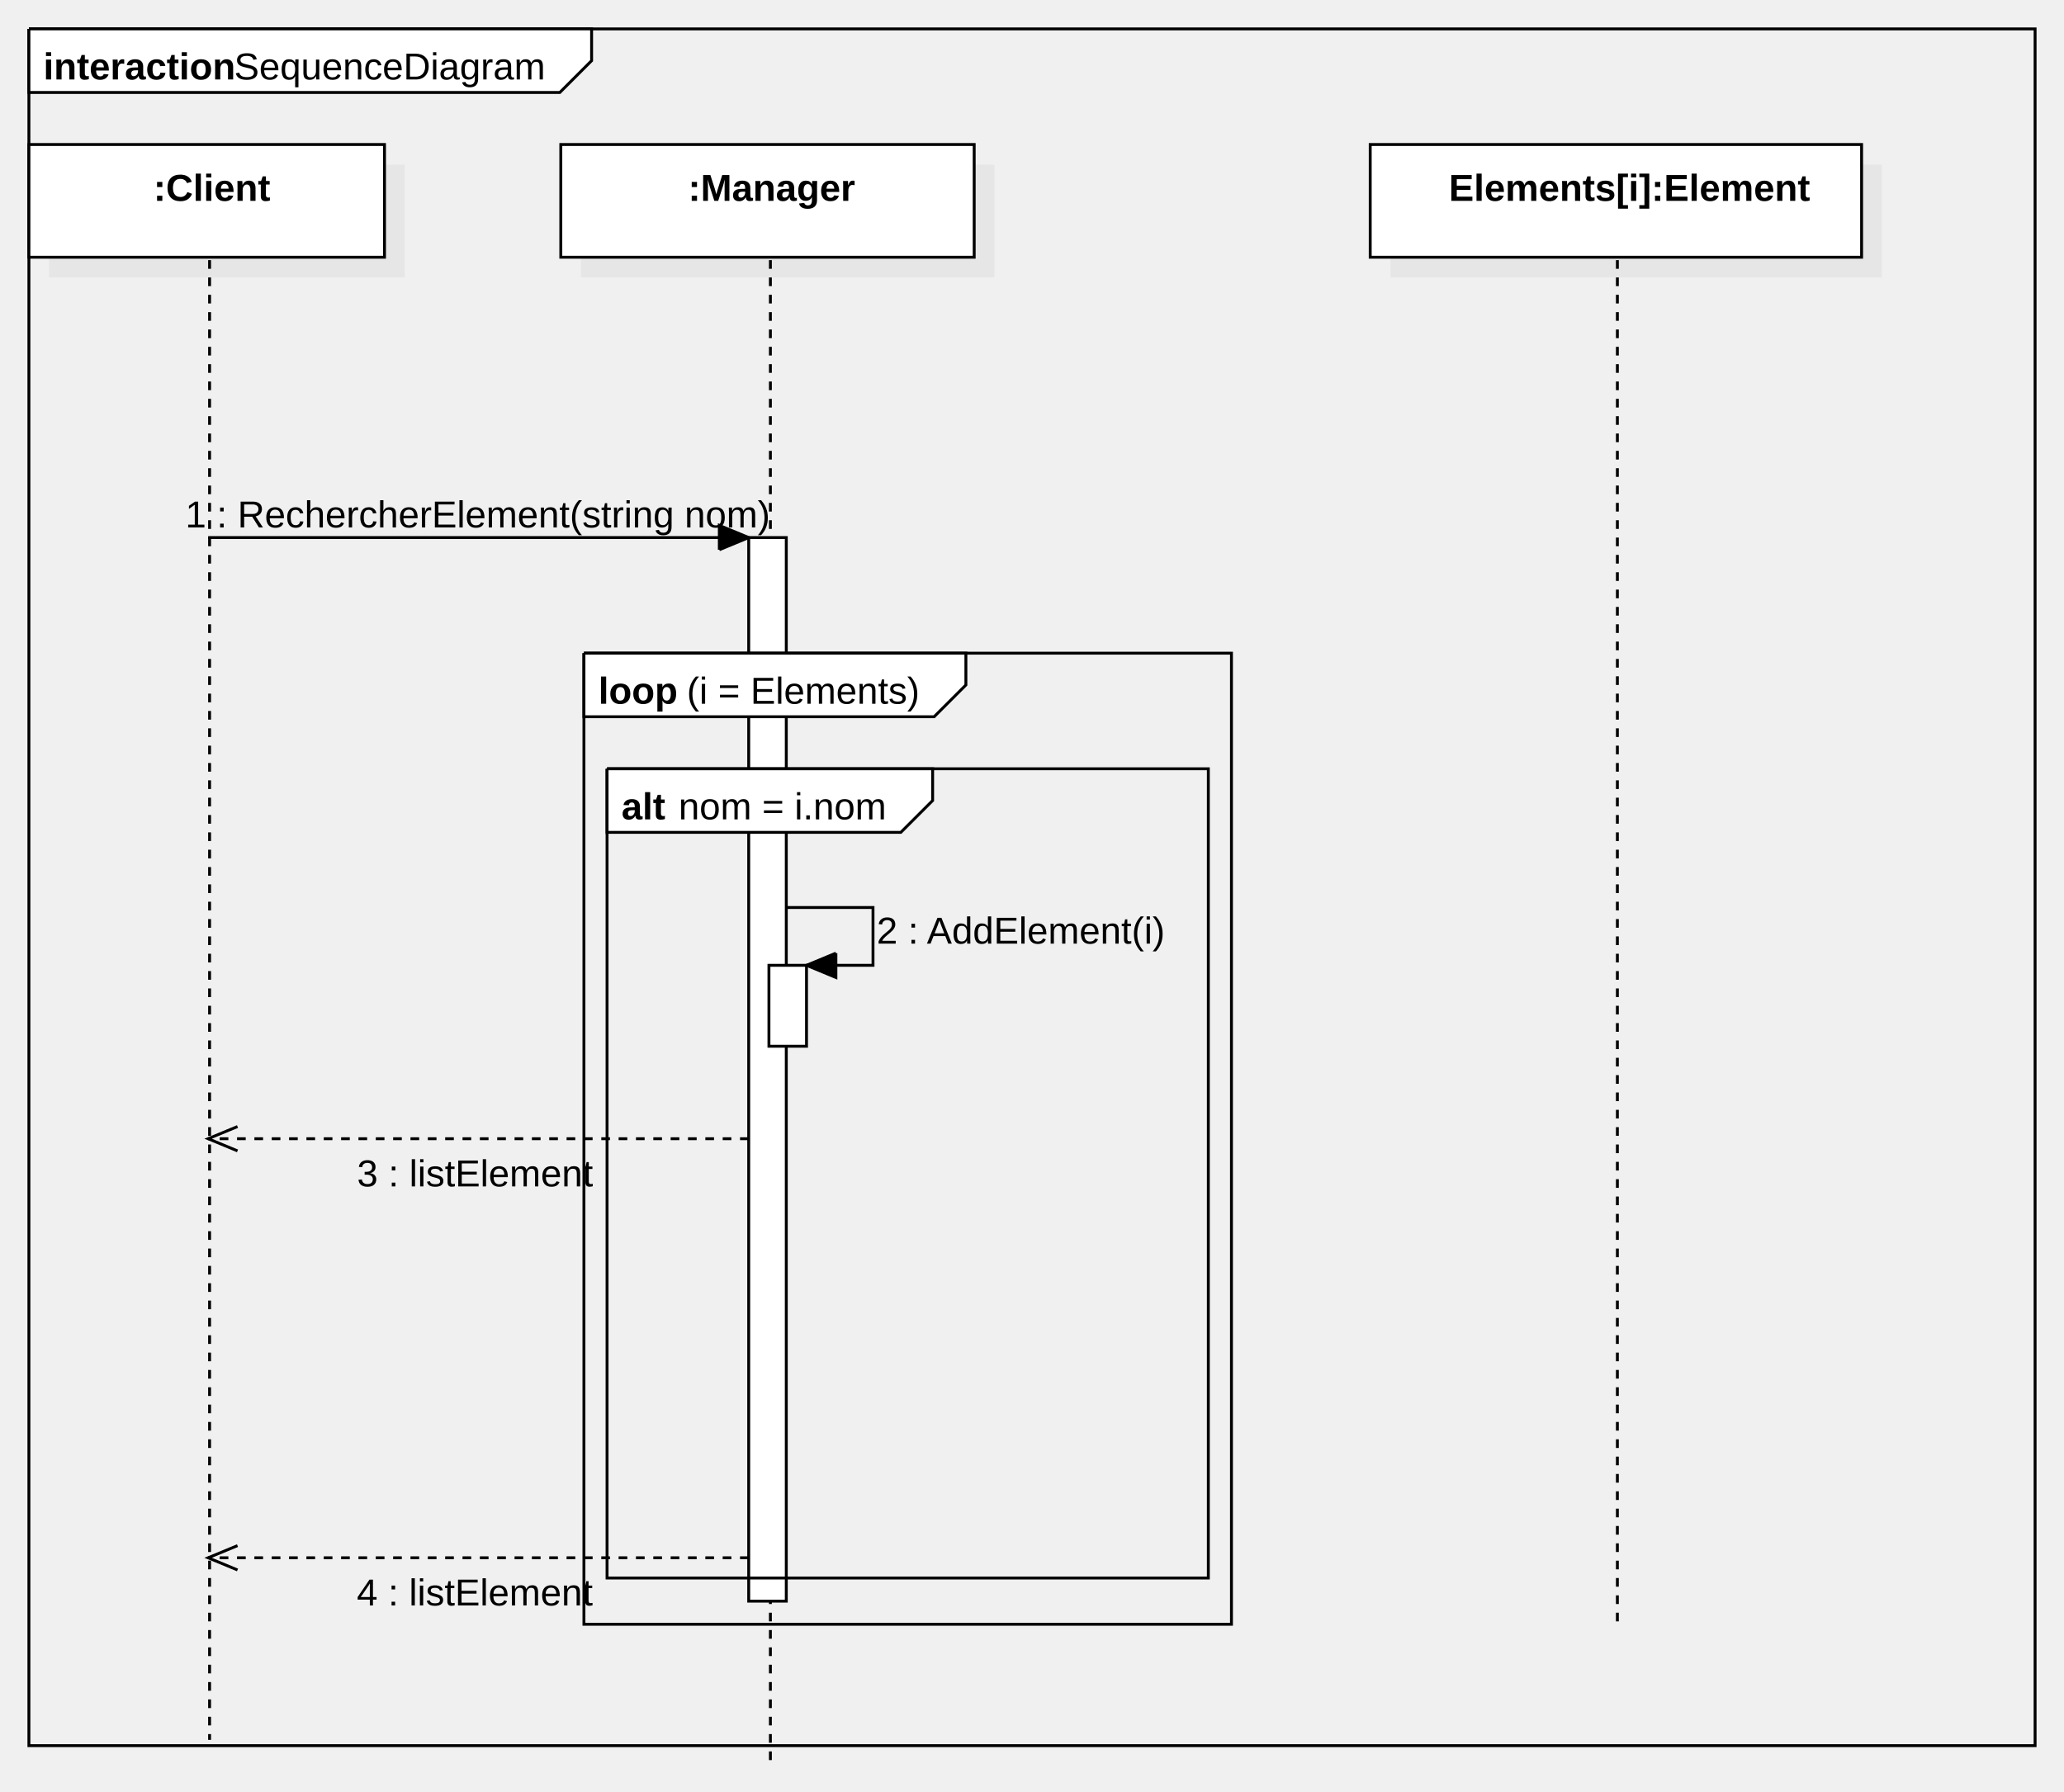
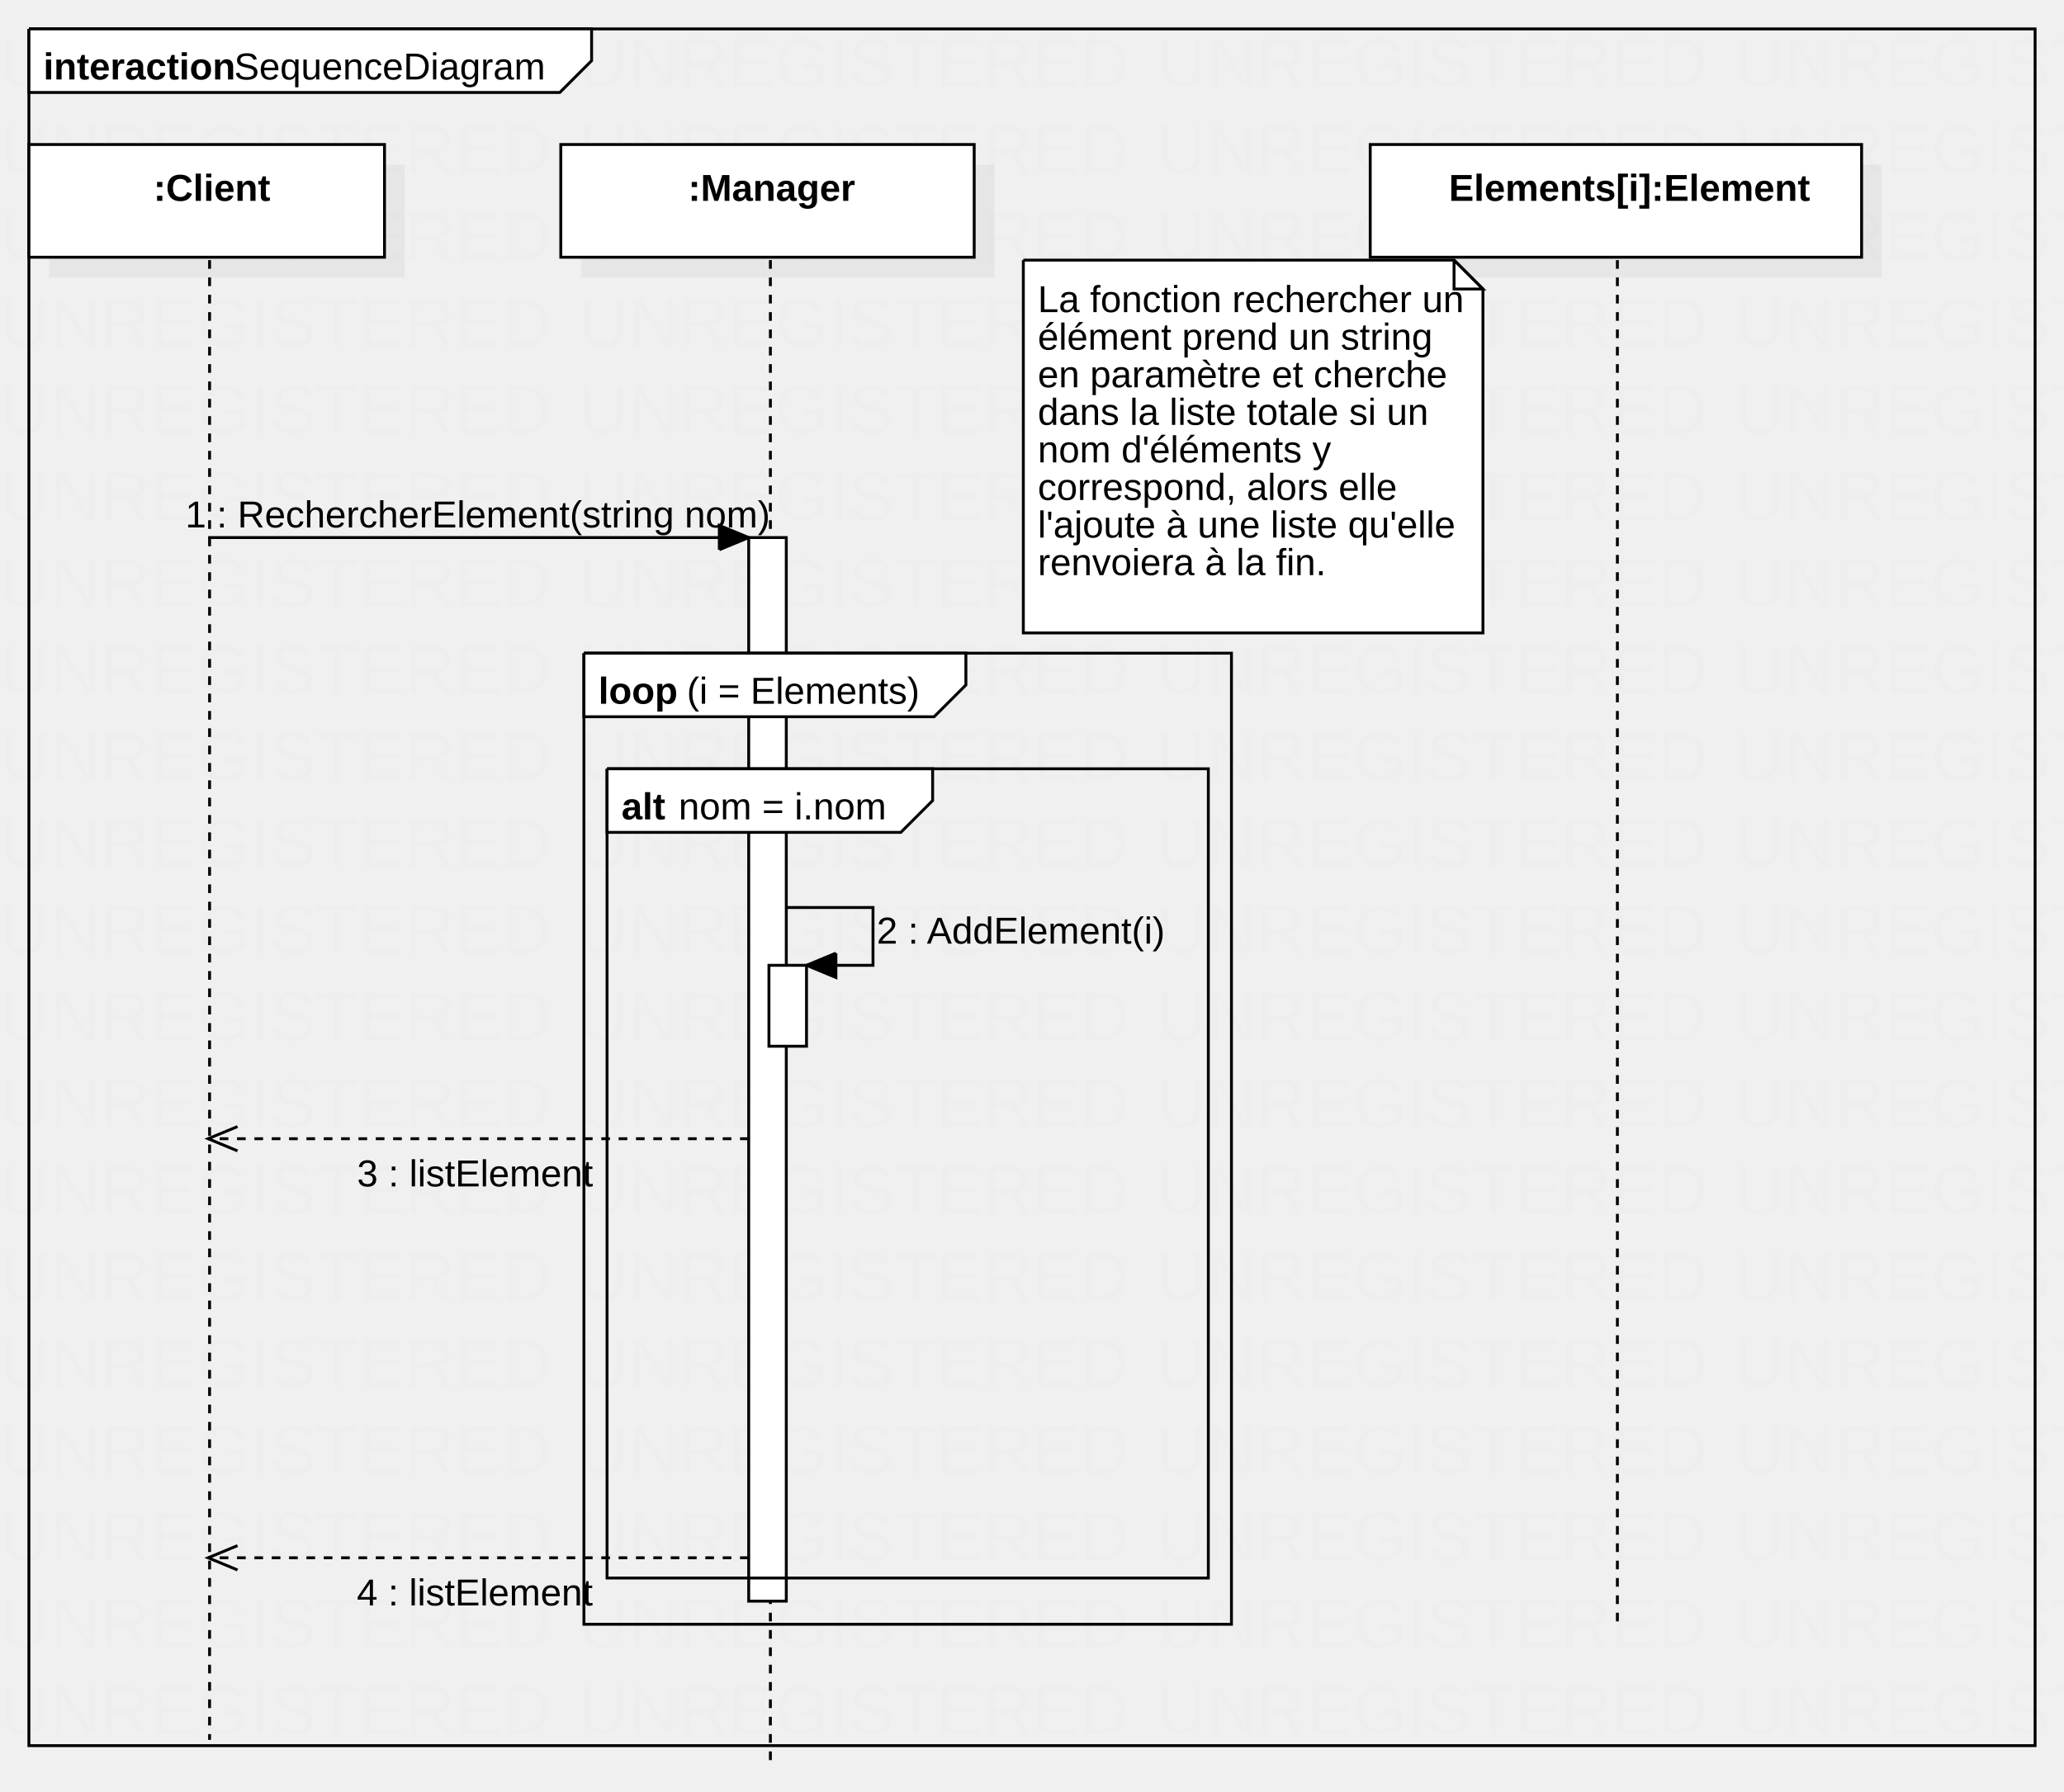
<svg xmlns="http://www.w3.org/2000/svg" version="1.1" width="714" height="620">
  <defs />
  <g>
+     <text fill="#eeeeee" stroke="none" font-family="Arial" font-size="24px" font-style="normal" font-weight="normal" text-decoration="none" x="0" y="0">UNREGISTERED</text>
+     <text fill="#eeeeee" stroke="none" font-family="Arial" font-size="24px" font-style="normal" font-weight="normal" text-decoration="none" x="0" y="30">UNREGISTERED</text>
+     <text fill="#eeeeee" stroke="none" font-family="Arial" font-size="24px" font-style="normal" font-weight="normal" text-decoration="none" x="0" y="60">UNREGISTERED</text>
+     <text fill="#eeeeee" stroke="none" font-family="Arial" font-size="24px" font-style="normal" font-weight="normal" text-decoration="none" x="0" y="90">UNREGISTERED</text>
+     <text fill="#eeeeee" stroke="none" font-family="Arial" font-size="24px" font-style="normal" font-weight="normal" text-decoration="none" x="0" y="120">UNREGISTERED</text>
+     <text fill="#eeeeee" stroke="none" font-family="Arial" font-size="24px" font-style="normal" font-weight="normal" text-decoration="none" x="0" y="150">UNREGISTERED</text>
+     <text fill="#eeeeee" stroke="none" font-family="Arial" font-size="24px" font-style="normal" font-weight="normal" text-decoration="none" x="0" y="180">UNREGISTERED</text>
+     <text fill="#eeeeee" stroke="none" font-family="Arial" font-size="24px" font-style="normal" font-weight="normal" text-decoration="none" x="0" y="210">UNREGISTERED</text>
+     <text fill="#eeeeee" stroke="none" font-family="Arial" font-size="24px" font-style="normal" font-weight="normal" text-decoration="none" x="0" y="240">UNREGISTERED</text>
+     <text fill="#eeeeee" stroke="none" font-family="Arial" font-size="24px" font-style="normal" font-weight="normal" text-decoration="none" x="0" y="270">UNREGISTERED</text>
+     <text fill="#eeeeee" stroke="none" font-family="Arial" font-size="24px" font-style="normal" font-weight="normal" text-decoration="none" x="0" y="300">UNREGISTERED</text>
+     <text fill="#eeeeee" stroke="none" font-family="Arial" font-size="24px" font-style="normal" font-weight="normal" text-decoration="none" x="0" y="330">UNREGISTERED</text>
+     <text fill="#eeeeee" stroke="none" font-family="Arial" font-size="24px" font-style="normal" font-weight="normal" text-decoration="none" x="0" y="360">UNREGISTERED</text>
+     <text fill="#eeeeee" stroke="none" font-family="Arial" font-size="24px" font-style="normal" font-weight="normal" text-decoration="none" x="0" y="390">UNREGISTERED</text>
+     <text fill="#eeeeee" stroke="none" font-family="Arial" font-size="24px" font-style="normal" font-weight="normal" text-decoration="none" x="0" y="420">UNREGISTERED</text>
+     <text fill="#eeeeee" stroke="none" font-family="Arial" font-size="24px" font-style="normal" font-weight="normal" text-decoration="none" x="0" y="450">UNREGISTERED</text>
+     <text fill="#eeeeee" stroke="none" font-family="Arial" font-size="24px" font-style="normal" font-weight="normal" text-decoration="none" x="0" y="480">UNREGISTERED</text>
+     <text fill="#eeeeee" stroke="none" font-family="Arial" font-size="24px" font-style="normal" font-weight="normal" text-decoration="none" x="0" y="510">UNREGISTERED</text>
+     <text fill="#eeeeee" stroke="none" font-family="Arial" font-size="24px" font-style="normal" font-weight="normal" text-decoration="none" x="0" y="540">UNREGISTERED</text>
+     <text fill="#eeeeee" stroke="none" font-family="Arial" font-size="24px" font-style="normal" font-weight="normal" text-decoration="none" x="0" y="570">UNREGISTERED</text>
+     <text fill="#eeeeee" stroke="none" font-family="Arial" font-size="24px" font-style="normal" font-weight="normal" text-decoration="none" x="0" y="600">UNREGISTERED</text>
+     <text fill="#eeeeee" stroke="none" font-family="Arial" font-size="24px" font-style="normal" font-weight="normal" text-decoration="none" x="200" y="0">UNREGISTERED</text>
+     <text fill="#eeeeee" stroke="none" font-family="Arial" font-size="24px" font-style="normal" font-weight="normal" text-decoration="none" x="200" y="30">UNREGISTERED</text>
+     <text fill="#eeeeee" stroke="none" font-family="Arial" font-size="24px" font-style="normal" font-weight="normal" text-decoration="none" x="200" y="60">UNREGISTERED</text>
+     <text fill="#eeeeee" stroke="none" font-family="Arial" font-size="24px" font-style="normal" font-weight="normal" text-decoration="none" x="200" y="90">UNREGISTERED</text>
+     <text fill="#eeeeee" stroke="none" font-family="Arial" font-size="24px" font-style="normal" font-weight="normal" text-decoration="none" x="200" y="120">UNREGISTERED</text>
+     <text fill="#eeeeee" stroke="none" font-family="Arial" font-size="24px" font-style="normal" font-weight="normal" text-decoration="none" x="200" y="150">UNREGISTERED</text>
+     <text fill="#eeeeee" stroke="none" font-family="Arial" font-size="24px" font-style="normal" font-weight="normal" text-decoration="none" x="200" y="180">UNREGISTERED</text>
+     <text fill="#eeeeee" stroke="none" font-family="Arial" font-size="24px" font-style="normal" font-weight="normal" text-decoration="none" x="200" y="210">UNREGISTERED</text>
+     <text fill="#eeeeee" stroke="none" font-family="Arial" font-size="24px" font-style="normal" font-weight="normal" text-decoration="none" x="200" y="240">UNREGISTERED</text>
+     <text fill="#eeeeee" stroke="none" font-family="Arial" font-size="24px" font-style="normal" font-weight="normal" text-decoration="none" x="200" y="270">UNREGISTERED</text>
+     <text fill="#eeeeee" stroke="none" font-family="Arial" font-size="24px" font-style="normal" font-weight="normal" text-decoration="none" x="200" y="300">UNREGISTERED</text>
+     <text fill="#eeeeee" stroke="none" font-family="Arial" font-size="24px" font-style="normal" font-weight="normal" text-decoration="none" x="200" y="330">UNREGISTERED</text>
+     <text fill="#eeeeee" stroke="none" font-family="Arial" font-size="24px" font-style="normal" font-weight="normal" text-decoration="none" x="200" y="360">UNREGISTERED</text>
+     <text fill="#eeeeee" stroke="none" font-family="Arial" font-size="24px" font-style="normal" font-weight="normal" text-decoration="none" x="200" y="390">UNREGISTERED</text>
+     <text fill="#eeeeee" stroke="none" font-family="Arial" font-size="24px" font-style="normal" font-weight="normal" text-decoration="none" x="200" y="420">UNREGISTERED</text>
+     <text fill="#eeeeee" stroke="none" font-family="Arial" font-size="24px" font-style="normal" font-weight="normal" text-decoration="none" x="200" y="450">UNREGISTERED</text>
+     <text fill="#eeeeee" stroke="none" font-family="Arial" font-size="24px" font-style="normal" font-weight="normal" text-decoration="none" x="200" y="480">UNREGISTERED</text>
+     <text fill="#eeeeee" stroke="none" font-family="Arial" font-size="24px" font-style="normal" font-weight="normal" text-decoration="none" x="200" y="510">UNREGISTERED</text>
+     <text fill="#eeeeee" stroke="none" font-family="Arial" font-size="24px" font-style="normal" font-weight="normal" text-decoration="none" x="200" y="540">UNREGISTERED</text>
+     <text fill="#eeeeee" stroke="none" font-family="Arial" font-size="24px" font-style="normal" font-weight="normal" text-decoration="none" x="200" y="570">UNREGISTERED</text>
+     <text fill="#eeeeee" stroke="none" font-family="Arial" font-size="24px" font-style="normal" font-weight="normal" text-decoration="none" x="200" y="600">UNREGISTERED</text>
+     <text fill="#eeeeee" stroke="none" font-family="Arial" font-size="24px" font-style="normal" font-weight="normal" text-decoration="none" x="400" y="0">UNREGISTERED</text>
+     <text fill="#eeeeee" stroke="none" font-family="Arial" font-size="24px" font-style="normal" font-weight="normal" text-decoration="none" x="400" y="30">UNREGISTERED</text>
+     <text fill="#eeeeee" stroke="none" font-family="Arial" font-size="24px" font-style="normal" font-weight="normal" text-decoration="none" x="400" y="60">UNREGISTERED</text>
+     <text fill="#eeeeee" stroke="none" font-family="Arial" font-size="24px" font-style="normal" font-weight="normal" text-decoration="none" x="400" y="90">UNREGISTERED</text>
+     <text fill="#eeeeee" stroke="none" font-family="Arial" font-size="24px" font-style="normal" font-weight="normal" text-decoration="none" x="400" y="120">UNREGISTERED</text>
+     <text fill="#eeeeee" stroke="none" font-family="Arial" font-size="24px" font-style="normal" font-weight="normal" text-decoration="none" x="400" y="150">UNREGISTERED</text>
+     <text fill="#eeeeee" stroke="none" font-family="Arial" font-size="24px" font-style="normal" font-weight="normal" text-decoration="none" x="400" y="180">UNREGISTERED</text>
+     <text fill="#eeeeee" stroke="none" font-family="Arial" font-size="24px" font-style="normal" font-weight="normal" text-decoration="none" x="400" y="210">UNREGISTERED</text>
+     <text fill="#eeeeee" stroke="none" font-family="Arial" font-size="24px" font-style="normal" font-weight="normal" text-decoration="none" x="400" y="240">UNREGISTERED</text>
+     <text fill="#eeeeee" stroke="none" font-family="Arial" font-size="24px" font-style="normal" font-weight="normal" text-decoration="none" x="400" y="270">UNREGISTERED</text>
+     <text fill="#eeeeee" stroke="none" font-family="Arial" font-size="24px" font-style="normal" font-weight="normal" text-decoration="none" x="400" y="300">UNREGISTERED</text>
+     <text fill="#eeeeee" stroke="none" font-family="Arial" font-size="24px" font-style="normal" font-weight="normal" text-decoration="none" x="400" y="330">UNREGISTERED</text>
+     <text fill="#eeeeee" stroke="none" font-family="Arial" font-size="24px" font-style="normal" font-weight="normal" text-decoration="none" x="400" y="360">UNREGISTERED</text>
+     <text fill="#eeeeee" stroke="none" font-family="Arial" font-size="24px" font-style="normal" font-weight="normal" text-decoration="none" x="400" y="390">UNREGISTERED</text>
+     <text fill="#eeeeee" stroke="none" font-family="Arial" font-size="24px" font-style="normal" font-weight="normal" text-decoration="none" x="400" y="420">UNREGISTERED</text>
+     <text fill="#eeeeee" stroke="none" font-family="Arial" font-size="24px" font-style="normal" font-weight="normal" text-decoration="none" x="400" y="450">UNREGISTERED</text>
+     <text fill="#eeeeee" stroke="none" font-family="Arial" font-size="24px" font-style="normal" font-weight="normal" text-decoration="none" x="400" y="480">UNREGISTERED</text>
+     <text fill="#eeeeee" stroke="none" font-family="Arial" font-size="24px" font-style="normal" font-weight="normal" text-decoration="none" x="400" y="510">UNREGISTERED</text>
+     <text fill="#eeeeee" stroke="none" font-family="Arial" font-size="24px" font-style="normal" font-weight="normal" text-decoration="none" x="400" y="540">UNREGISTERED</text>
+     <text fill="#eeeeee" stroke="none" font-family="Arial" font-size="24px" font-style="normal" font-weight="normal" text-decoration="none" x="400" y="570">UNREGISTERED</text>
+     <text fill="#eeeeee" stroke="none" font-family="Arial" font-size="24px" font-style="normal" font-weight="normal" text-decoration="none" x="400" y="600">UNREGISTERED</text>
+     <text fill="#eeeeee" stroke="none" font-family="Arial" font-size="24px" font-style="normal" font-weight="normal" text-decoration="none" x="600" y="0">UNREGISTERED</text>
+     <text fill="#eeeeee" stroke="none" font-family="Arial" font-size="24px" font-style="normal" font-weight="normal" text-decoration="none" x="600" y="30">UNREGISTERED</text>
+     <text fill="#eeeeee" stroke="none" font-family="Arial" font-size="24px" font-style="normal" font-weight="normal" text-decoration="none" x="600" y="60">UNREGISTERED</text>
+     <text fill="#eeeeee" stroke="none" font-family="Arial" font-size="24px" font-style="normal" font-weight="normal" text-decoration="none" x="600" y="90">UNREGISTERED</text>
+     <text fill="#eeeeee" stroke="none" font-family="Arial" font-size="24px" font-style="normal" font-weight="normal" text-decoration="none" x="600" y="120">UNREGISTERED</text>
+     <text fill="#eeeeee" stroke="none" font-family="Arial" font-size="24px" font-style="normal" font-weight="normal" text-decoration="none" x="600" y="150">UNREGISTERED</text>
+     <text fill="#eeeeee" stroke="none" font-family="Arial" font-size="24px" font-style="normal" font-weight="normal" text-decoration="none" x="600" y="180">UNREGISTERED</text>
+     <text fill="#eeeeee" stroke="none" font-family="Arial" font-size="24px" font-style="normal" font-weight="normal" text-decoration="none" x="600" y="210">UNREGISTERED</text>
+     <text fill="#eeeeee" stroke="none" font-family="Arial" font-size="24px" font-style="normal" font-weight="normal" text-decoration="none" x="600" y="240">UNREGISTERED</text>
+     <text fill="#eeeeee" stroke="none" font-family="Arial" font-size="24px" font-style="normal" font-weight="normal" text-decoration="none" x="600" y="270">UNREGISTERED</text>
+     <text fill="#eeeeee" stroke="none" font-family="Arial" font-size="24px" font-style="normal" font-weight="normal" text-decoration="none" x="600" y="300">UNREGISTERED</text>
+     <text fill="#eeeeee" stroke="none" font-family="Arial" font-size="24px" font-style="normal" font-weight="normal" text-decoration="none" x="600" y="330">UNREGISTERED</text>
+     <text fill="#eeeeee" stroke="none" font-family="Arial" font-size="24px" font-style="normal" font-weight="normal" text-decoration="none" x="600" y="360">UNREGISTERED</text>
+     <text fill="#eeeeee" stroke="none" font-family="Arial" font-size="24px" font-style="normal" font-weight="normal" text-decoration="none" x="600" y="390">UNREGISTERED</text>
+     <text fill="#eeeeee" stroke="none" font-family="Arial" font-size="24px" font-style="normal" font-weight="normal" text-decoration="none" x="600" y="420">UNREGISTERED</text>
+     <text fill="#eeeeee" stroke="none" font-family="Arial" font-size="24px" font-style="normal" font-weight="normal" text-decoration="none" x="600" y="450">UNREGISTERED</text>
+     <text fill="#eeeeee" stroke="none" font-family="Arial" font-size="24px" font-style="normal" font-weight="normal" text-decoration="none" x="600" y="480">UNREGISTERED</text>
+     <text fill="#eeeeee" stroke="none" font-family="Arial" font-size="24px" font-style="normal" font-weight="normal" text-decoration="none" x="600" y="510">UNREGISTERED</text>
+     <text fill="#eeeeee" stroke="none" font-family="Arial" font-size="24px" font-style="normal" font-weight="normal" text-decoration="none" x="600" y="540">UNREGISTERED</text>
+     <text fill="#eeeeee" stroke="none" font-family="Arial" font-size="24px" font-style="normal" font-weight="normal" text-decoration="none" x="600" y="570">UNREGISTERED</text>
+     <text fill="#eeeeee" stroke="none" font-family="Arial" font-size="24px" font-style="normal" font-weight="normal" text-decoration="none" x="600" y="600">UNREGISTERED</text>
    <g transform="translate(10,10) scale(1,1)">
      <path fill="none" stroke="#000000" d="M 0 0 L 694 0 L 694 594 L 0 594 L 0 0" stroke-miterlimit="10" />
    </g>
    <g transform="translate(10,10) scale(1,1)">
      <path fill="#ffffff" stroke="none" d="M 0 0 L 0 22 L 183.654 22 L 194.654 11 L 194.654 0 L 0 0" />
    </g>
    <g transform="translate(10,10) scale(1,1)">
      <path fill="none" stroke="#000000" d="M 0 0 L 0 22 L 183.654 22 L 194.654 11 L 194.654 0 L 0 0 L 0 0" stroke-miterlimit="10" />
    </g>
    <g transform="translate(10,10) scale(1,1)">
      <g>
        <path fill="none" stroke="none" />
        <text fill="#000000" stroke="none" font-family="Arial" font-size="13px" font-style="normal" font-weight="normal" text-decoration="none" x="70.979" y="17.5">SequenceDiagram</text>
      </g>
    </g>
    <g transform="translate(10,10) scale(1,1)">
      <g>
        <path fill="none" stroke="none" />
        <text fill="#000000" stroke="none" font-family="Arial" font-size="13px" font-style="normal" font-weight="bold" text-decoration="none" x="5" y="17.5">interaction</text>
      </g>
    </g>
    <g transform="translate(10,10) scale(1,1)">
      <rect fill="#C0C0C0" stroke="none" x="191" y="47" width="143" height="39" opacity="0.2" />
    </g>
    <g transform="translate(10,10) scale(1,1)">
      <rect fill="#ffffff" stroke="none" x="184" y="40" width="143" height="39" />
    </g>
    <g transform="translate(10,10) scale(1,1)">
      <path fill="none" stroke="#000000" d="M 184 40 L 327 40 L 327 79 L 184 79 L 184 40 Z Z" stroke-miterlimit="10" />
    </g>
    <g transform="translate(10,10) scale(1,1)">
      <g>
        <path fill="none" stroke="none" />
        <text fill="#000000" stroke="none" font-family="Arial" font-size="13px" font-style="normal" font-weight="bold" text-decoration="none" x="228.04" y="59.5">:Manager</text>
      </g>
    </g>
    <g transform="translate(10,10) scale(1,1)">
      <path fill="none" stroke="#000000" d="M 256.5 80 L 256.5 600" stroke-miterlimit="10" stroke-dasharray="3" />
    </g>
    <g transform="translate(10,10) scale(1,1)">
      <rect fill="#C0C0C0" stroke="none" x="471" y="47" width="169.985" height="39" opacity="0.2" />
    </g>
    <g transform="translate(10,10) scale(1,1)">
      <rect fill="#ffffff" stroke="none" x="464" y="40" width="169.985" height="39" />
    </g>
    <g transform="translate(10,10) scale(1,1)">
      <path fill="none" stroke="#000000" d="M 464 40 L 633.985 40 L 633.985 79 L 464 79 L 464 40 Z Z" stroke-miterlimit="10" />
    </g>
    <g transform="translate(10,10) scale(1,1)">
      <g>
        <path fill="none" stroke="none" />
        <text fill="#000000" stroke="none" font-family="Arial" font-size="13px" font-style="normal" font-weight="bold" text-decoration="none" x="491.191" y="59.5">Elements[i]:Element</text>
      </g>
    </g>
    <g transform="translate(10,10) scale(1,1)">
      <path fill="none" stroke="#000000" d="M 549.5 80 L 549.5 552" stroke-miterlimit="10" stroke-dasharray="3" />
    </g>
    <g transform="translate(10,10) scale(1,1)">
      <rect fill="#C0C0C0" stroke="none" x="7" y="47" width="123.013" height="39" opacity="0.2" />
    </g>
    <g transform="translate(10,10) scale(1,1)">
      <rect fill="#ffffff" stroke="none" x="0" y="40" width="123.013" height="39" />
    </g>
    <g transform="translate(10,10) scale(1,1)">
      <path fill="none" stroke="#000000" d="M 0 40 L 123.013 40 L 123.013 79 L 0 79 L 0 40 Z Z" stroke-miterlimit="10" />
    </g>
    <g transform="translate(10,10) scale(1,1)">
      <g>
        <path fill="none" stroke="none" />
        <text fill="#000000" stroke="none" font-family="Arial" font-size="13px" font-style="normal" font-weight="bold" text-decoration="none" x="43.082" y="59.5">:Client</text>
      </g>
    </g>
    <g transform="translate(10,10) scale(1,1)">
      <path fill="none" stroke="#000000" d="M 62.5 80 L 62.5 592" stroke-miterlimit="10" stroke-dasharray="3" />
+     </g>
+     <g transform="translate(10,10) scale(1,1)">
+       <path fill="#ffffff" stroke="none" d="M 344 80 L 493 80 L 503 90 L 503 209 L 344 209 L 344 80" />
+     </g>
+     <g transform="translate(10,10) scale(1,1)">
+       <path fill="none" stroke="#000000" d="M 344 80 L 493 80 L 503 90 L 503 209 L 344 209 L 344 80 L 344 80" stroke-miterlimit="10" />
+     </g>
+     <g transform="translate(10,10) scale(1,1)">
+       <path fill="none" stroke="#000000" d="M 493 80 L 493 90 L 503 90 L 493 80" stroke-miterlimit="10" />
+     </g>
+     <g transform="translate(10,10) scale(1,1)">
+       <g>
+         <path fill="none" stroke="none" />
+         <text fill="#000000" stroke="none" font-family="Arial" font-size="13px" font-style="normal" font-weight="normal" text-decoration="none" x="349" y="98">La fonction rechercher un</text>
+         <text fill="#000000" stroke="none" font-family="Arial" font-size="13px" font-style="normal" font-weight="normal" text-decoration="none" x="349" y="111">élément prend un string</text>
+         <text fill="#000000" stroke="none" font-family="Arial" font-size="13px" font-style="normal" font-weight="normal" text-decoration="none" x="349" y="124">en paramètre et cherche</text>
+         <text fill="#000000" stroke="none" font-family="Arial" font-size="13px" font-style="normal" font-weight="normal" text-decoration="none" x="349" y="137">dans la liste totale si un</text>
+         <text fill="#000000" stroke="none" font-family="Arial" font-size="13px" font-style="normal" font-weight="normal" text-decoration="none" x="349" y="150">nom d'éléments y</text>
+         <text fill="#000000" stroke="none" font-family="Arial" font-size="13px" font-style="normal" font-weight="normal" text-decoration="none" x="349" y="163">correspond, alors elle</text>
+         <text fill="#000000" stroke="none" font-family="Arial" font-size="13px" font-style="normal" font-weight="normal" text-decoration="none" x="349" y="176">l'ajoute à une liste qu'elle</text>
+         <text fill="#000000" stroke="none" font-family="Arial" font-size="13px" font-style="normal" font-weight="normal" text-decoration="none" x="349" y="189">renvoiera à la fin.</text>
+       </g>
    </g>
    <g transform="translate(10,10) scale(1,1)">
      <path fill="none" stroke="#000000" d="M 62 176 L 249 176" stroke-miterlimit="10" />
    </g>
    <g transform="translate(10,10) scale(1,1)">
      <path fill="#000000" stroke="none" d="M 238.837 180.21 L 249 176 L 238.837 171.79" />
    </g>
    <g transform="translate(10,10) scale(1,1)">
      <path fill="none" stroke="#000000" d="M 238.837 180.21 L 249 176 L 238.837 171.79 L 238.837 180.21" stroke-miterlimit="10" />
    </g>
    <g transform="translate(10,10) scale(1,1)">
      <g>
        <path fill="none" stroke="none" />
        <text fill="#000000" stroke="none" font-family="Arial" font-size="13px" font-style="normal" font-weight="normal" text-decoration="none" x="54.112" y="172.5">1 : RechercherElement(string nom)</text>
      </g>
    </g>
    <g transform="translate(10,10) scale(1,1)">
      <rect fill="#ffffff" stroke="none" x="249" y="176" width="13" height="368" />
    </g>
    <g transform="translate(10,10) scale(1,1)">
      <path fill="none" stroke="#000000" d="M 249 176 L 262 176 L 262 544 L 249 544 L 249 176 Z Z" stroke-miterlimit="10" />
    </g>
    <g transform="translate(10,10) scale(1,1)">
      <path fill="none" stroke="#000000" d="M 262 304 L 292 304 L 292 324 L 269 324" stroke-miterlimit="10" />
    </g>
    <g transform="translate(10,10) scale(1,1)">
      <path fill="#000000" stroke="none" d="M 279.163 319.79 L 269 324 L 279.163 328.21" />
    </g>
    <g transform="translate(10,10) scale(1,1)">
      <path fill="none" stroke="#000000" d="M 279.163 319.79 L 269 324 L 279.163 328.21 L 279.163 319.79" stroke-miterlimit="10" />
    </g>
    <g transform="translate(10,10) scale(1,1)">
      <g>
        <path fill="none" stroke="none" />
        <text fill="#000000" stroke="none" font-family="Arial" font-size="13px" font-style="normal" font-weight="normal" text-decoration="none" x="293.273" y="316.5">2 : AddElement(i)</text>
      </g>
    </g>
    <g transform="translate(10,10) scale(1,1)">
      <rect fill="#ffffff" stroke="none" x="256" y="324" width="13" height="28" />
    </g>
    <g transform="translate(10,10) scale(1,1)">
      <path fill="none" stroke="#000000" d="M 256 324 L 269 324 L 269 352 L 256 352 L 256 324 Z Z" stroke-miterlimit="10" />
    </g>
    <g transform="translate(10,10) scale(1,1)">
      <path fill="none" stroke="#000000" d="M 249 384 L 62 384" stroke-miterlimit="10" stroke-dasharray="3" />
    </g>
    <g transform="translate(10,10) scale(1,1)">
      <path fill="none" stroke="#000000" d="M 72.163 379.79 L 62 384 L 72.163 388.21" stroke-miterlimit="10" />
    </g>
    <g transform="translate(10,10) scale(1,1)">
      <g>
        <path fill="none" stroke="none" />
        <text fill="#000000" stroke="none" font-family="Arial" font-size="13px" font-style="normal" font-weight="normal" text-decoration="none" x="113.5" y="400.5">3 : listElement</text>
      </g>
    </g>
    <g transform="translate(10,10) scale(1,1)">
      <path fill="none" stroke="#000000" d="M 249 529 L 62 529" stroke-miterlimit="10" stroke-dasharray="3" />
    </g>
    <g transform="translate(10,10) scale(1,1)">
      <path fill="none" stroke="#000000" d="M 72.163 524.79 L 62 529 L 72.163 533.21" stroke-miterlimit="10" />
    </g>
    <g transform="translate(10,10) scale(1,1)">
      <g>
        <path fill="none" stroke="none" />
        <text fill="#000000" stroke="none" font-family="Arial" font-size="13px" font-style="normal" font-weight="normal" text-decoration="none" x="113.421" y="545.5">4 : listElement</text>
      </g>
    </g>
    <g transform="translate(10,10) scale(1,1)">
      <path fill="none" stroke="#000000" d="M 192 216 L 416 216 L 416 552 L 192 552 L 192 216" stroke-miterlimit="10" />
    </g>
    <g transform="translate(10,10) scale(1,1)">
      <path fill="#ffffff" stroke="none" d="M 192 216 L 192 238 L 313.13 238 L 324.13 227 L 324.13 216 L 192 216" />
    </g>
    <g transform="translate(10,10) scale(1,1)">
      <path fill="none" stroke="#000000" d="M 192 216 L 192 238 L 313.13 238 L 324.13 227 L 324.13 216 L 192 216 L 192 216" stroke-miterlimit="10" />
    </g>
    <g transform="translate(10,10) scale(1,1)">
      <g>
        <path fill="none" stroke="none" />
        <text fill="#000000" stroke="none" font-family="Arial" font-size="13px" font-style="normal" font-weight="normal" text-decoration="none" x="227.578" y="233.5">(i = Elements)</text>
      </g>
    </g>
    <g transform="translate(10,10) scale(1,1)">
      <g>
        <path fill="none" stroke="none" />
        <text fill="#000000" stroke="none" font-family="Arial" font-size="13px" font-style="normal" font-weight="bold" text-decoration="none" x="197" y="233.5">loop</text>
      </g>
    </g>
    <g transform="translate(10,10) scale(1,1)">
      <path fill="none" stroke="#000000" d="M 200 256 L 408 256 L 408 536 L 200 536 L 200 256" stroke-miterlimit="10" />
    </g>
    <g transform="translate(10,10) scale(1,1)">
      <path fill="#ffffff" stroke="none" d="M 200 256 L 200 278 L 301.624 278 L 312.624 267 L 312.624 256 L 200 256" />
    </g>
    <g transform="translate(10,10) scale(1,1)">
      <path fill="none" stroke="#000000" d="M 200 256 L 200 278 L 301.624 278 L 312.624 267 L 312.624 256 L 200 256 L 200 256" stroke-miterlimit="10" />
    </g>
    <g transform="translate(10,10) scale(1,1)">
      <g>
        <path fill="none" stroke="none" />
        <text fill="#000000" stroke="none" font-family="Arial" font-size="13px" font-style="normal" font-weight="normal" text-decoration="none" x="224.73" y="273.5">nom = i.nom</text>
      </g>
    </g>
    <g transform="translate(10,10) scale(1,1)">
      <g>
        <path fill="none" stroke="none" />
        <text fill="#000000" stroke="none" font-family="Arial" font-size="13px" font-style="normal" font-weight="bold" text-decoration="none" x="205" y="273.5">alt</text>
      </g>
    </g>
  </g>
</svg>
